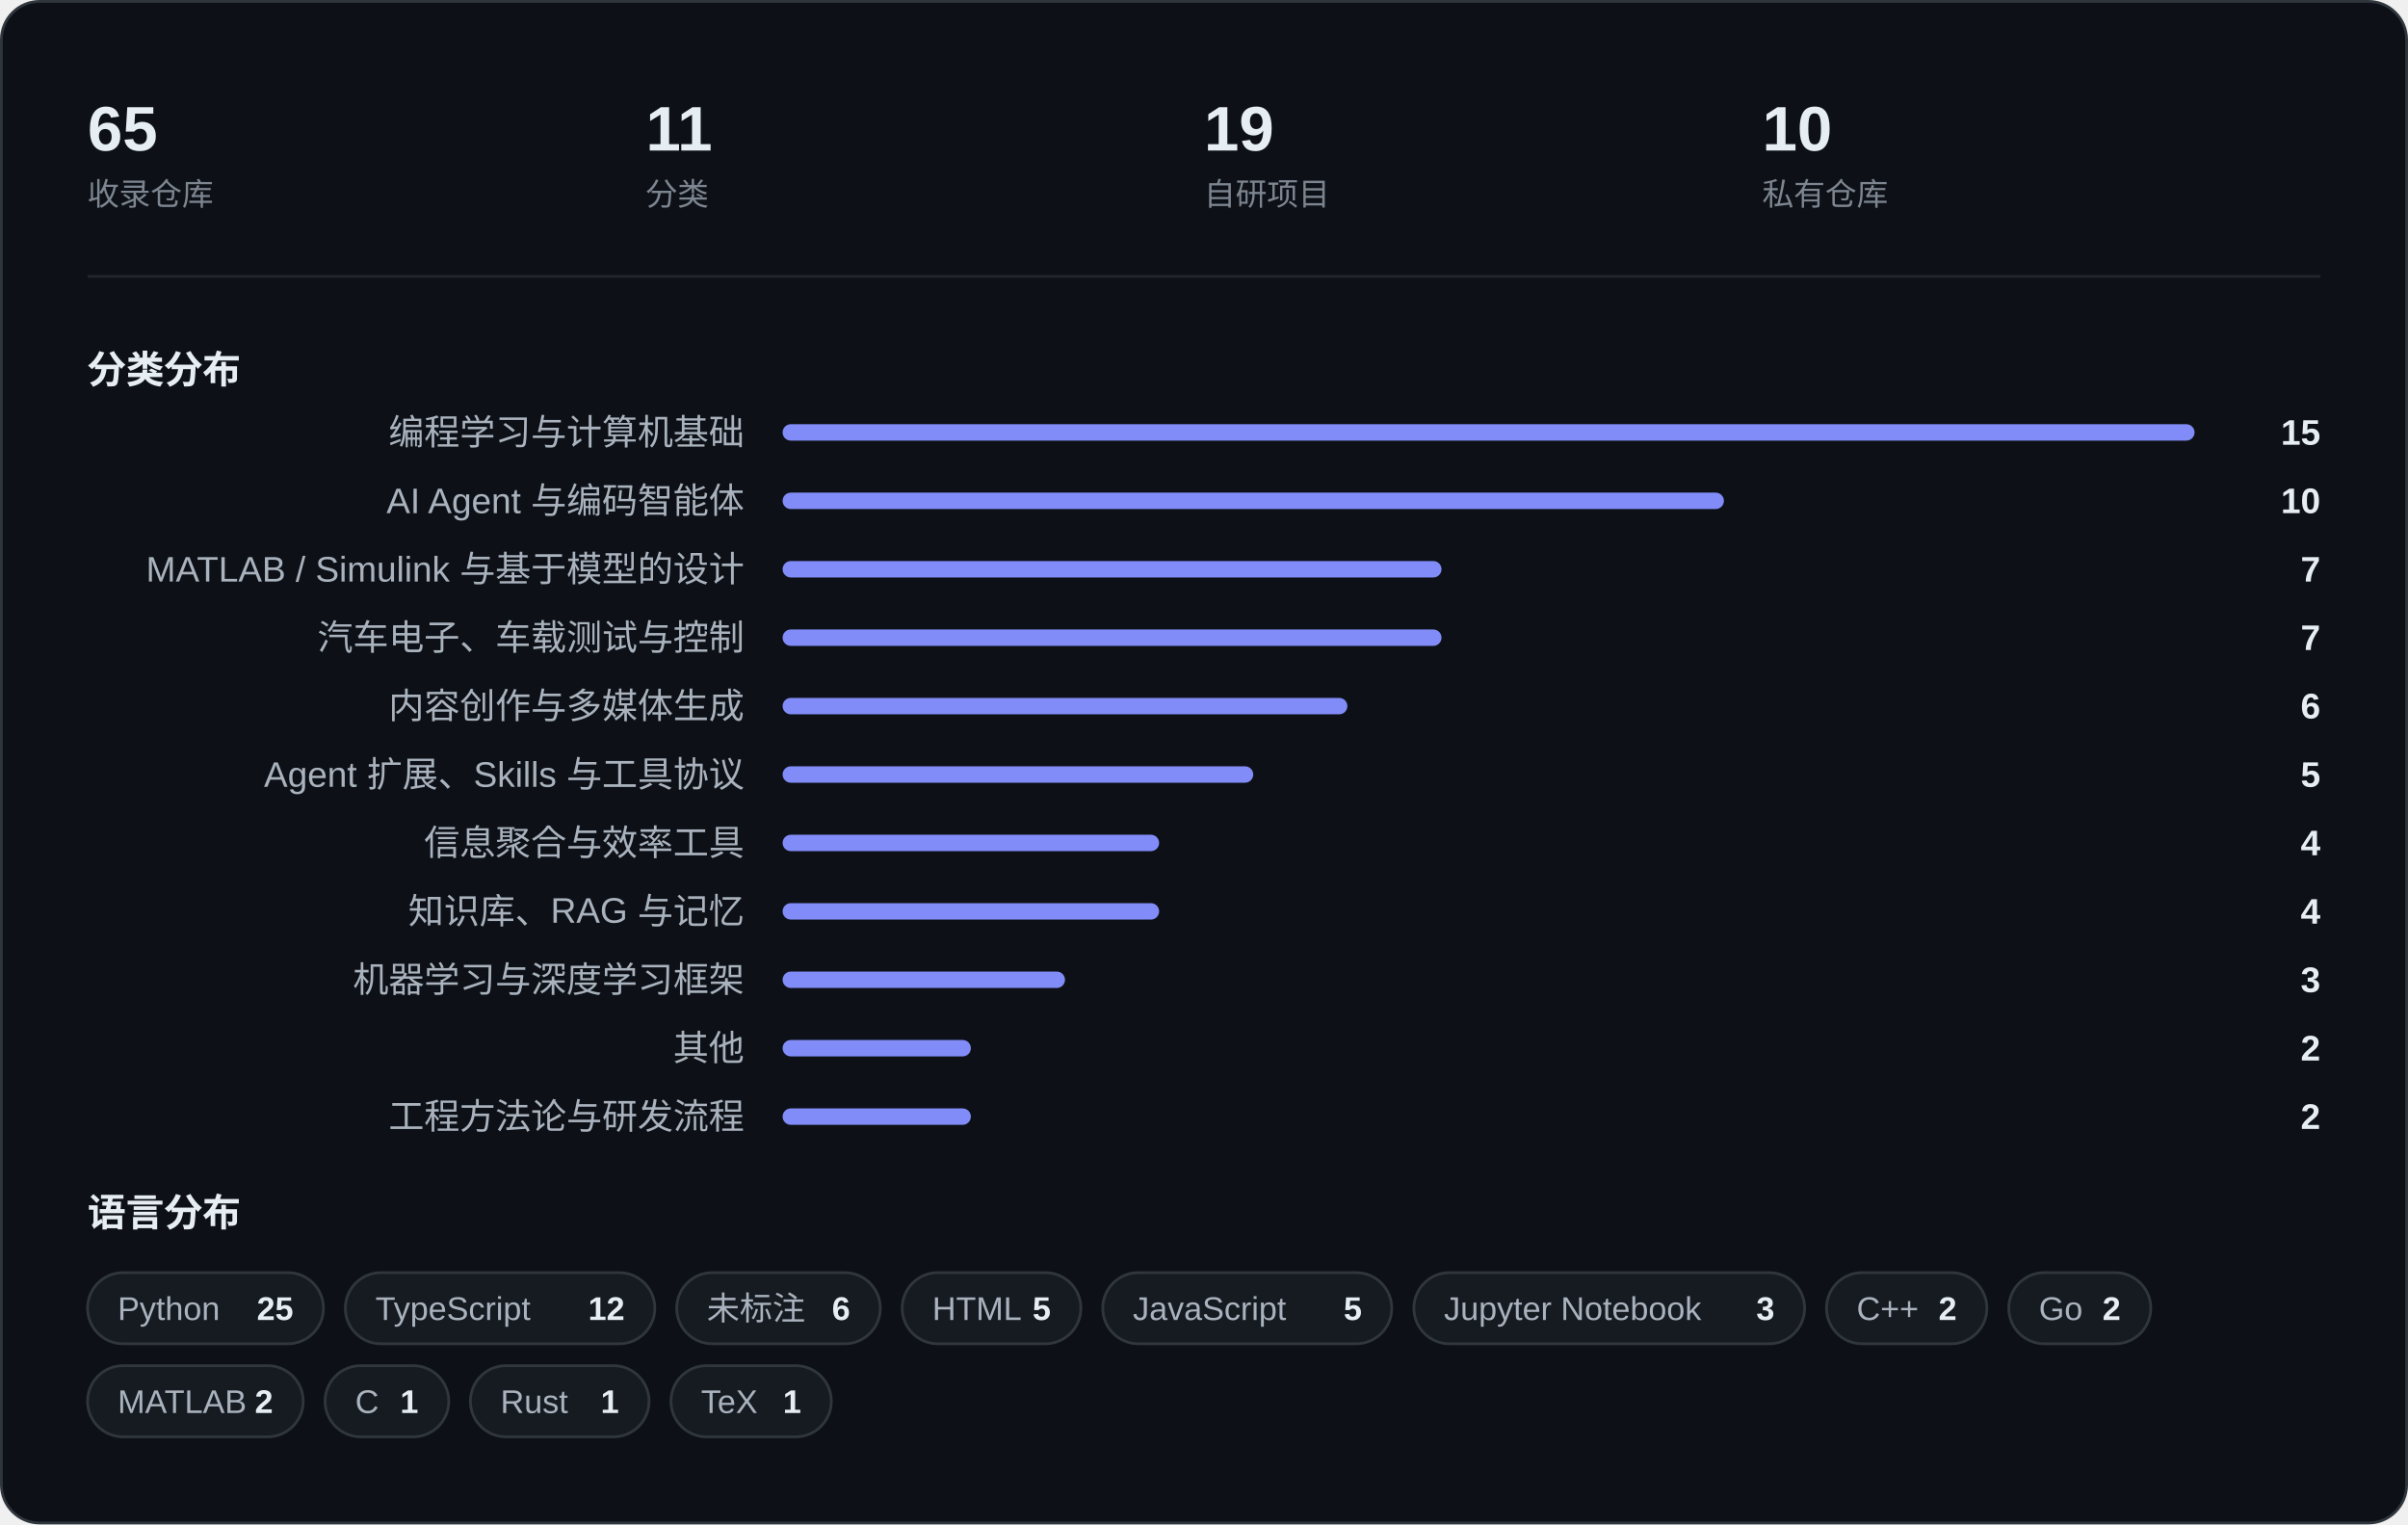
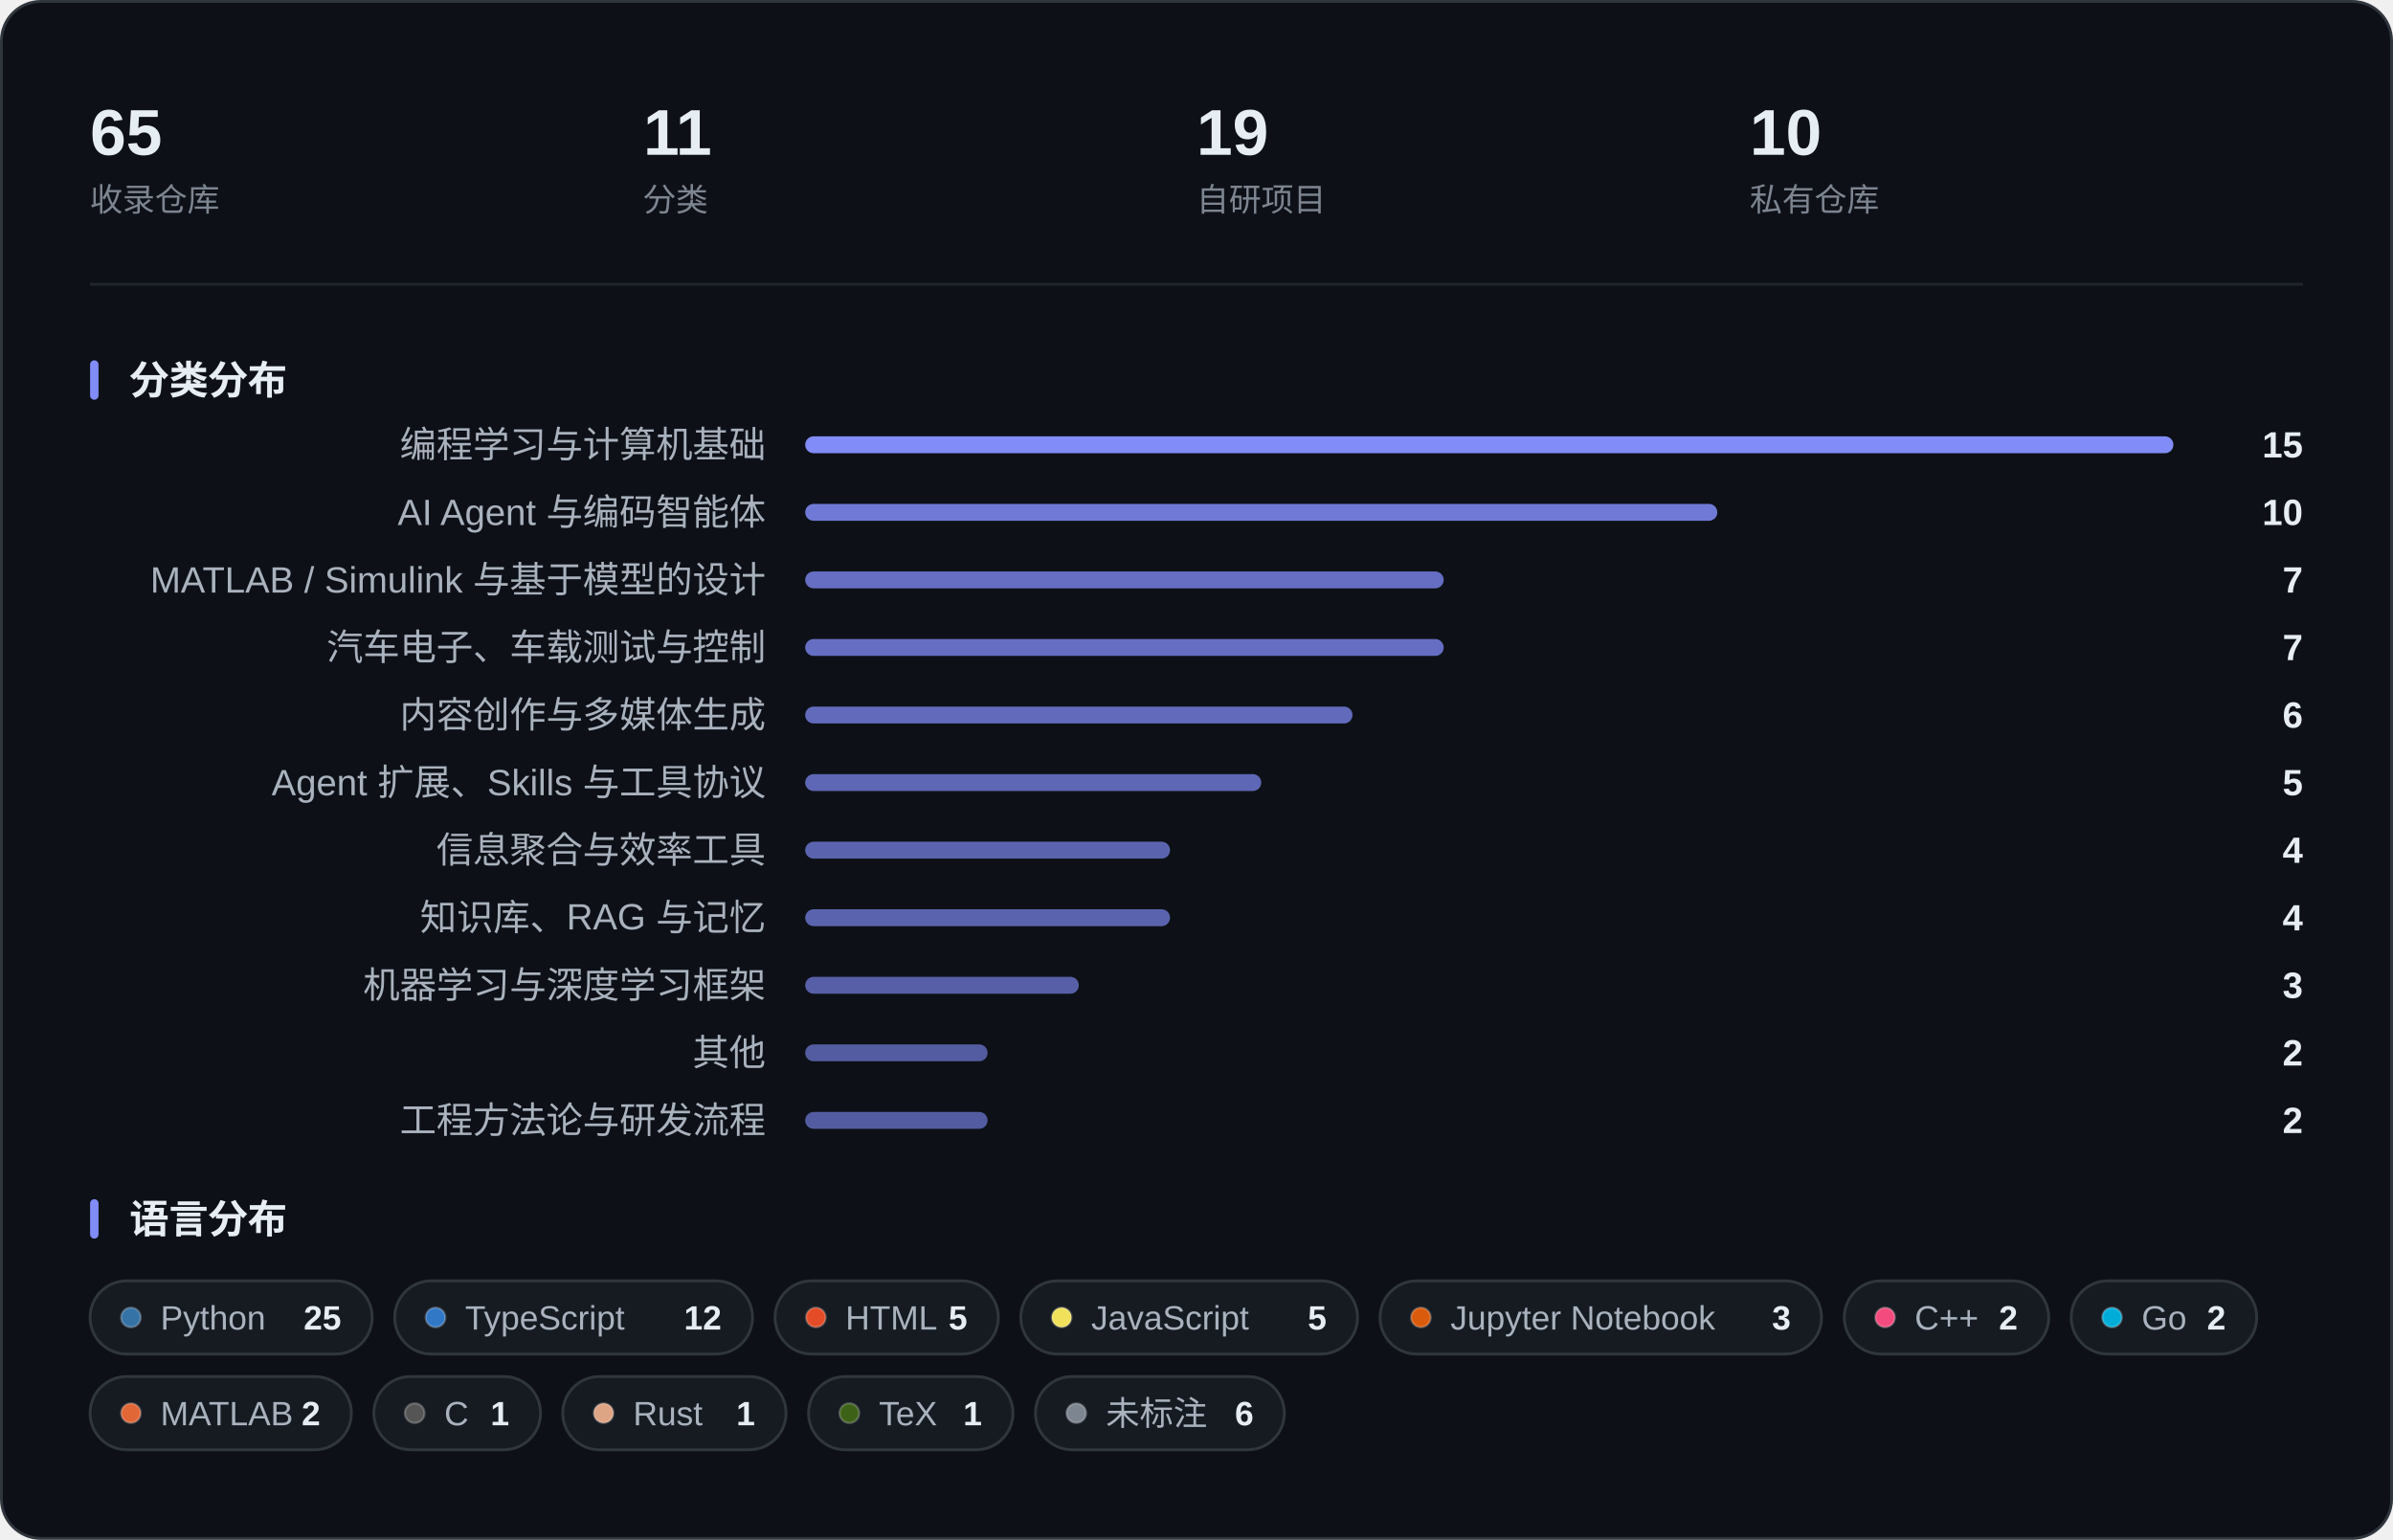
- <svg xmlns="http://www.w3.org/2000/svg" width="880" height="557" viewBox="0 0 880 557" role="img" aria-label="收藏概览：指标、分类分布与语言分布">
-   <rect x="0.5" y="0.5" width="879" height="556" rx="14" fill="#0D1117" stroke="#30363D" />
+ <svg xmlns="http://www.w3.org/2000/svg" width="850" height="547" viewBox="0 0 850 547" role="img" aria-label="收藏概览：指标、分类分布与语言分布">
+   <rect x="0.5" y="0.5" width="849" height="546" rx="14" fill="#0D1117" stroke="#30363D" />
  <text x="32.0" y="55.0" font-family="-apple-system, BlinkMacSystemFont, 'Segoe UI', 'PingFang SC', 'Hiragino Sans GB', 'Microsoft YaHei', 'Helvetica Neue', Arial, sans-serif" font-size="23" fill="#E6EDF3" font-weight="600">65</text>
  <text x="32.0" y="75.0" font-family="-apple-system, BlinkMacSystemFont, 'Segoe UI', 'PingFang SC', 'Hiragino Sans GB', 'Microsoft YaHei', 'Helvetica Neue', Arial, sans-serif" font-size="11.5" fill="#7D8590">收录仓库</text>
-   <text x="236.0" y="55.0" font-family="-apple-system, BlinkMacSystemFont, 'Segoe UI', 'PingFang SC', 'Hiragino Sans GB', 'Microsoft YaHei', 'Helvetica Neue', Arial, sans-serif" font-size="23" fill="#E6EDF3" font-weight="600">11</text>
-   <text x="236.0" y="75.0" font-family="-apple-system, BlinkMacSystemFont, 'Segoe UI', 'PingFang SC', 'Hiragino Sans GB', 'Microsoft YaHei', 'Helvetica Neue', Arial, sans-serif" font-size="11.5" fill="#7D8590">分类</text>
-   <text x="440.0" y="55.0" font-family="-apple-system, BlinkMacSystemFont, 'Segoe UI', 'PingFang SC', 'Hiragino Sans GB', 'Microsoft YaHei', 'Helvetica Neue', Arial, sans-serif" font-size="23" fill="#E6EDF3" font-weight="600">19</text>
-   <text x="440.0" y="75.0" font-family="-apple-system, BlinkMacSystemFont, 'Segoe UI', 'PingFang SC', 'Hiragino Sans GB', 'Microsoft YaHei', 'Helvetica Neue', Arial, sans-serif" font-size="11.5" fill="#7D8590">自研项目</text>
-   <text x="644.0" y="55.0" font-family="-apple-system, BlinkMacSystemFont, 'Segoe UI', 'PingFang SC', 'Hiragino Sans GB', 'Microsoft YaHei', 'Helvetica Neue', Arial, sans-serif" font-size="23" fill="#E6EDF3" font-weight="600">10</text>
-   <text x="644.0" y="75.0" font-family="-apple-system, BlinkMacSystemFont, 'Segoe UI', 'PingFang SC', 'Hiragino Sans GB', 'Microsoft YaHei', 'Helvetica Neue', Arial, sans-serif" font-size="11.5" fill="#7D8590">私有仓库</text>
-   <line x1="32" y1="101.0" x2="848" y2="101.0" stroke="#21262D" />
-   <text x="32.0" y="140.0" font-family="-apple-system, BlinkMacSystemFont, 'Segoe UI', 'PingFang SC', 'Hiragino Sans GB', 'Microsoft YaHei', 'Helvetica Neue', Arial, sans-serif" font-size="14" fill="#E6EDF3" font-weight="600">分类分布</text>
+   <text x="228.5" y="55.0" font-family="-apple-system, BlinkMacSystemFont, 'Segoe UI', 'PingFang SC', 'Hiragino Sans GB', 'Microsoft YaHei', 'Helvetica Neue', Arial, sans-serif" font-size="23" fill="#E6EDF3" font-weight="600">11</text>
+   <text x="228.5" y="75.0" font-family="-apple-system, BlinkMacSystemFont, 'Segoe UI', 'PingFang SC', 'Hiragino Sans GB', 'Microsoft YaHei', 'Helvetica Neue', Arial, sans-serif" font-size="11.5" fill="#7D8590">分类</text>
+   <text x="425.0" y="55.0" font-family="-apple-system, BlinkMacSystemFont, 'Segoe UI', 'PingFang SC', 'Hiragino Sans GB', 'Microsoft YaHei', 'Helvetica Neue', Arial, sans-serif" font-size="23" fill="#E6EDF3" font-weight="600">19</text>
+   <text x="425.0" y="75.0" font-family="-apple-system, BlinkMacSystemFont, 'Segoe UI', 'PingFang SC', 'Hiragino Sans GB', 'Microsoft YaHei', 'Helvetica Neue', Arial, sans-serif" font-size="11.5" fill="#7D8590">自研项目</text>
+   <text x="621.5" y="55.0" font-family="-apple-system, BlinkMacSystemFont, 'Segoe UI', 'PingFang SC', 'Hiragino Sans GB', 'Microsoft YaHei', 'Helvetica Neue', Arial, sans-serif" font-size="23" fill="#E6EDF3" font-weight="600">10</text>
+   <text x="621.5" y="75.0" font-family="-apple-system, BlinkMacSystemFont, 'Segoe UI', 'PingFang SC', 'Hiragino Sans GB', 'Microsoft YaHei', 'Helvetica Neue', Arial, sans-serif" font-size="11.5" fill="#7D8590">私有仓库</text>
+   <line x1="32" y1="101.0" x2="818" y2="101.0" stroke="#21262D" />
+   <rect x="32" y="128.0" width="3" height="14" rx="1.5" fill="#818CF8" />
+   <text x="46.0" y="140.0" font-family="-apple-system, BlinkMacSystemFont, 'Segoe UI', 'PingFang SC', 'Hiragino Sans GB', 'Microsoft YaHei', 'Helvetica Neue', Arial, sans-serif" font-size="14" fill="#E6EDF3" font-weight="600">分类分布</text>
  <text x="272.0" y="162.5" font-family="-apple-system, BlinkMacSystemFont, 'Segoe UI', 'PingFang SC', 'Hiragino Sans GB', 'Microsoft YaHei', 'Helvetica Neue', Arial, sans-serif" font-size="13" fill="#A9B2BD" text-anchor="end">编程学习与计算机基础</text>
-   <rect x="286.0" y="155.0" width="516.0" height="6" rx="3.0" fill="#818CF8" />
-   <text x="848.0" y="162.5" font-family="-apple-system, BlinkMacSystemFont, 'Segoe UI', 'PingFang SC', 'Hiragino Sans GB', 'Microsoft YaHei', 'Helvetica Neue', Arial, sans-serif" font-size="13" fill="#E6EDF3" font-weight="600" text-anchor="end">15</text>
-   <text x="272.0" y="187.5" font-family="-apple-system, BlinkMacSystemFont, 'Segoe UI', 'PingFang SC', 'Hiragino Sans GB', 'Microsoft YaHei', 'Helvetica Neue', Arial, sans-serif" font-size="13" fill="#A9B2BD" text-anchor="end">AI Agent 与编码智能体</text>
-   <rect x="286.0" y="180.0" width="344.0" height="6" rx="3.0" fill="#818CF8" />
-   <text x="848.0" y="187.5" font-family="-apple-system, BlinkMacSystemFont, 'Segoe UI', 'PingFang SC', 'Hiragino Sans GB', 'Microsoft YaHei', 'Helvetica Neue', Arial, sans-serif" font-size="13" fill="#E6EDF3" font-weight="600" text-anchor="end">10</text>
-   <text x="272.0" y="212.5" font-family="-apple-system, BlinkMacSystemFont, 'Segoe UI', 'PingFang SC', 'Hiragino Sans GB', 'Microsoft YaHei', 'Helvetica Neue', Arial, sans-serif" font-size="13" fill="#A9B2BD" text-anchor="end">MATLAB / Simulink 与基于模型的设计</text>
-   <rect x="286.0" y="205.0" width="240.8" height="6" rx="3.0" fill="#818CF8" />
-   <text x="848.0" y="212.5" font-family="-apple-system, BlinkMacSystemFont, 'Segoe UI', 'PingFang SC', 'Hiragino Sans GB', 'Microsoft YaHei', 'Helvetica Neue', Arial, sans-serif" font-size="13" fill="#E6EDF3" font-weight="600" text-anchor="end">7</text>
-   <text x="272.0" y="237.5" font-family="-apple-system, BlinkMacSystemFont, 'Segoe UI', 'PingFang SC', 'Hiragino Sans GB', 'Microsoft YaHei', 'Helvetica Neue', Arial, sans-serif" font-size="13" fill="#A9B2BD" text-anchor="end">汽车电子、车载测试与控制</text>
-   <rect x="286.0" y="230.0" width="240.8" height="6" rx="3.0" fill="#818CF8" />
-   <text x="848.0" y="237.5" font-family="-apple-system, BlinkMacSystemFont, 'Segoe UI', 'PingFang SC', 'Hiragino Sans GB', 'Microsoft YaHei', 'Helvetica Neue', Arial, sans-serif" font-size="13" fill="#E6EDF3" font-weight="600" text-anchor="end">7</text>
-   <text x="272.0" y="262.5" font-family="-apple-system, BlinkMacSystemFont, 'Segoe UI', 'PingFang SC', 'Hiragino Sans GB', 'Microsoft YaHei', 'Helvetica Neue', Arial, sans-serif" font-size="13" fill="#A9B2BD" text-anchor="end">内容创作与多媒体生成</text>
-   <rect x="286.0" y="255.0" width="206.4" height="6" rx="3.0" fill="#818CF8" />
-   <text x="848.0" y="262.5" font-family="-apple-system, BlinkMacSystemFont, 'Segoe UI', 'PingFang SC', 'Hiragino Sans GB', 'Microsoft YaHei', 'Helvetica Neue', Arial, sans-serif" font-size="13" fill="#E6EDF3" font-weight="600" text-anchor="end">6</text>
-   <text x="272.0" y="287.5" font-family="-apple-system, BlinkMacSystemFont, 'Segoe UI', 'PingFang SC', 'Hiragino Sans GB', 'Microsoft YaHei', 'Helvetica Neue', Arial, sans-serif" font-size="13" fill="#A9B2BD" text-anchor="end">Agent 扩展、Skills 与工具协议</text>
-   <rect x="286.0" y="280.0" width="172.0" height="6" rx="3.0" fill="#818CF8" />
-   <text x="848.0" y="287.5" font-family="-apple-system, BlinkMacSystemFont, 'Segoe UI', 'PingFang SC', 'Hiragino Sans GB', 'Microsoft YaHei', 'Helvetica Neue', Arial, sans-serif" font-size="13" fill="#E6EDF3" font-weight="600" text-anchor="end">5</text>
-   <text x="272.0" y="312.5" font-family="-apple-system, BlinkMacSystemFont, 'Segoe UI', 'PingFang SC', 'Hiragino Sans GB', 'Microsoft YaHei', 'Helvetica Neue', Arial, sans-serif" font-size="13" fill="#A9B2BD" text-anchor="end">信息聚合与效率工具</text>
-   <rect x="286.0" y="305.0" width="137.6" height="6" rx="3.0" fill="#818CF8" />
-   <text x="848.0" y="312.5" font-family="-apple-system, BlinkMacSystemFont, 'Segoe UI', 'PingFang SC', 'Hiragino Sans GB', 'Microsoft YaHei', 'Helvetica Neue', Arial, sans-serif" font-size="13" fill="#E6EDF3" font-weight="600" text-anchor="end">4</text>
-   <text x="272.0" y="337.5" font-family="-apple-system, BlinkMacSystemFont, 'Segoe UI', 'PingFang SC', 'Hiragino Sans GB', 'Microsoft YaHei', 'Helvetica Neue', Arial, sans-serif" font-size="13" fill="#A9B2BD" text-anchor="end">知识库、RAG 与记忆</text>
-   <rect x="286.0" y="330.0" width="137.6" height="6" rx="3.0" fill="#818CF8" />
-   <text x="848.0" y="337.5" font-family="-apple-system, BlinkMacSystemFont, 'Segoe UI', 'PingFang SC', 'Hiragino Sans GB', 'Microsoft YaHei', 'Helvetica Neue', Arial, sans-serif" font-size="13" fill="#E6EDF3" font-weight="600" text-anchor="end">4</text>
-   <text x="272.0" y="362.5" font-family="-apple-system, BlinkMacSystemFont, 'Segoe UI', 'PingFang SC', 'Hiragino Sans GB', 'Microsoft YaHei', 'Helvetica Neue', Arial, sans-serif" font-size="13" fill="#A9B2BD" text-anchor="end">机器学习与深度学习框架</text>
-   <rect x="286.0" y="355.0" width="103.2" height="6" rx="3.0" fill="#818CF8" />
-   <text x="848.0" y="362.5" font-family="-apple-system, BlinkMacSystemFont, 'Segoe UI', 'PingFang SC', 'Hiragino Sans GB', 'Microsoft YaHei', 'Helvetica Neue', Arial, sans-serif" font-size="13" fill="#E6EDF3" font-weight="600" text-anchor="end">3</text>
-   <text x="272.0" y="387.5" font-family="-apple-system, BlinkMacSystemFont, 'Segoe UI', 'PingFang SC', 'Hiragino Sans GB', 'Microsoft YaHei', 'Helvetica Neue', Arial, sans-serif" font-size="13" fill="#A9B2BD" text-anchor="end">其他</text>
-   <rect x="286.0" y="380.0" width="68.8" height="6" rx="3.0" fill="#818CF8" />
-   <text x="848.0" y="387.5" font-family="-apple-system, BlinkMacSystemFont, 'Segoe UI', 'PingFang SC', 'Hiragino Sans GB', 'Microsoft YaHei', 'Helvetica Neue', Arial, sans-serif" font-size="13" fill="#E6EDF3" font-weight="600" text-anchor="end">2</text>
-   <text x="272.0" y="412.5" font-family="-apple-system, BlinkMacSystemFont, 'Segoe UI', 'PingFang SC', 'Hiragino Sans GB', 'Microsoft YaHei', 'Helvetica Neue', Arial, sans-serif" font-size="13" fill="#A9B2BD" text-anchor="end">工程方法论与研发流程</text>
-   <rect x="286.0" y="405.0" width="68.8" height="6" rx="3.0" fill="#818CF8" />
-   <text x="848.0" y="412.5" font-family="-apple-system, BlinkMacSystemFont, 'Segoe UI', 'PingFang SC', 'Hiragino Sans GB', 'Microsoft YaHei', 'Helvetica Neue', Arial, sans-serif" font-size="13" fill="#E6EDF3" font-weight="600" text-anchor="end">2</text>
-   <text x="32.0" y="448.0" font-family="-apple-system, BlinkMacSystemFont, 'Segoe UI', 'PingFang SC', 'Hiragino Sans GB', 'Microsoft YaHei', 'Helvetica Neue', Arial, sans-serif" font-size="14" fill="#E6EDF3" font-weight="600">语言分布</text>
-   <rect x="32.0" y="465.0" width="86.2" height="26" rx="13.0" fill="#161B22" stroke="#30363D" />
-   <text x="43.0" y="482.3" font-family="-apple-system, BlinkMacSystemFont, 'Segoe UI', 'PingFang SC', 'Hiragino Sans GB', 'Microsoft YaHei', 'Helvetica Neue', Arial, sans-serif" font-size="12" fill="#A9B2BD">Python</text>
-   <text x="107.2" y="482.3" font-family="-apple-system, BlinkMacSystemFont, 'Segoe UI', 'PingFang SC', 'Hiragino Sans GB', 'Microsoft YaHei', 'Helvetica Neue', Arial, sans-serif" font-size="12" fill="#E6EDF3" font-weight="600" text-anchor="end">25</text>
-   <rect x="126.2" y="465.0" width="113.1" height="26" rx="13.0" fill="#161B22" stroke="#30363D" />
-   <text x="137.2" y="482.3" font-family="-apple-system, BlinkMacSystemFont, 'Segoe UI', 'PingFang SC', 'Hiragino Sans GB', 'Microsoft YaHei', 'Helvetica Neue', Arial, sans-serif" font-size="12" fill="#A9B2BD">TypeScript</text>
-   <text x="228.3" y="482.3" font-family="-apple-system, BlinkMacSystemFont, 'Segoe UI', 'PingFang SC', 'Hiragino Sans GB', 'Microsoft YaHei', 'Helvetica Neue', Arial, sans-serif" font-size="12" fill="#E6EDF3" font-weight="600" text-anchor="end">12</text>
-   <rect x="247.3" y="465.0" width="74.4" height="26" rx="13.0" fill="#161B22" stroke="#30363D" />
-   <text x="258.3" y="482.3" font-family="-apple-system, BlinkMacSystemFont, 'Segoe UI', 'PingFang SC', 'Hiragino Sans GB', 'Microsoft YaHei', 'Helvetica Neue', Arial, sans-serif" font-size="12" fill="#A9B2BD">未标注</text>
-   <text x="310.7" y="482.3" font-family="-apple-system, BlinkMacSystemFont, 'Segoe UI', 'PingFang SC', 'Hiragino Sans GB', 'Microsoft YaHei', 'Helvetica Neue', Arial, sans-serif" font-size="12" fill="#E6EDF3" font-weight="600" text-anchor="end">6</text>
-   <rect x="329.7" y="465.0" width="65.3" height="26" rx="13.0" fill="#161B22" stroke="#30363D" />
-   <text x="340.7" y="482.3" font-family="-apple-system, BlinkMacSystemFont, 'Segoe UI', 'PingFang SC', 'Hiragino Sans GB', 'Microsoft YaHei', 'Helvetica Neue', Arial, sans-serif" font-size="12" fill="#A9B2BD">HTML</text>
-   <text x="384.0" y="482.3" font-family="-apple-system, BlinkMacSystemFont, 'Segoe UI', 'PingFang SC', 'Hiragino Sans GB', 'Microsoft YaHei', 'Helvetica Neue', Arial, sans-serif" font-size="12" fill="#E6EDF3" font-weight="600" text-anchor="end">5</text>
-   <rect x="403.0" y="465.0" width="105.6" height="26" rx="13.0" fill="#161B22" stroke="#30363D" />
-   <text x="414.0" y="482.3" font-family="-apple-system, BlinkMacSystemFont, 'Segoe UI', 'PingFang SC', 'Hiragino Sans GB', 'Microsoft YaHei', 'Helvetica Neue', Arial, sans-serif" font-size="12" fill="#A9B2BD">JavaScript</text>
-   <text x="497.7" y="482.3" font-family="-apple-system, BlinkMacSystemFont, 'Segoe UI', 'PingFang SC', 'Hiragino Sans GB', 'Microsoft YaHei', 'Helvetica Neue', Arial, sans-serif" font-size="12" fill="#E6EDF3" font-weight="600" text-anchor="end">5</text>
-   <rect x="516.7" y="465.0" width="142.8" height="26" rx="13.0" fill="#161B22" stroke="#30363D" />
-   <text x="527.7" y="482.3" font-family="-apple-system, BlinkMacSystemFont, 'Segoe UI', 'PingFang SC', 'Hiragino Sans GB', 'Microsoft YaHei', 'Helvetica Neue', Arial, sans-serif" font-size="12" fill="#A9B2BD">Jupyter Notebook</text>
-   <text x="648.5" y="482.3" font-family="-apple-system, BlinkMacSystemFont, 'Segoe UI', 'PingFang SC', 'Hiragino Sans GB', 'Microsoft YaHei', 'Helvetica Neue', Arial, sans-serif" font-size="12" fill="#E6EDF3" font-weight="600" text-anchor="end">3</text>
-   <rect x="667.5" y="465.0" width="58.6" height="26" rx="13.0" fill="#161B22" stroke="#30363D" />
-   <text x="678.5" y="482.3" font-family="-apple-system, BlinkMacSystemFont, 'Segoe UI', 'PingFang SC', 'Hiragino Sans GB', 'Microsoft YaHei', 'Helvetica Neue', Arial, sans-serif" font-size="12" fill="#A9B2BD">C++</text>
-   <text x="715.1" y="482.3" font-family="-apple-system, BlinkMacSystemFont, 'Segoe UI', 'PingFang SC', 'Hiragino Sans GB', 'Microsoft YaHei', 'Helvetica Neue', Arial, sans-serif" font-size="12" fill="#E6EDF3" font-weight="600" text-anchor="end">2</text>
-   <rect x="734.1" y="465.0" width="51.9" height="26" rx="13.0" fill="#161B22" stroke="#30363D" />
-   <text x="745.1" y="482.3" font-family="-apple-system, BlinkMacSystemFont, 'Segoe UI', 'PingFang SC', 'Hiragino Sans GB', 'Microsoft YaHei', 'Helvetica Neue', Arial, sans-serif" font-size="12" fill="#A9B2BD">Go</text>
-   <text x="775.0" y="482.3" font-family="-apple-system, BlinkMacSystemFont, 'Segoe UI', 'PingFang SC', 'Hiragino Sans GB', 'Microsoft YaHei', 'Helvetica Neue', Arial, sans-serif" font-size="12" fill="#E6EDF3" font-weight="600" text-anchor="end">2</text>
-   <rect x="32.0" y="499.0" width="78.8" height="26" rx="13.0" fill="#161B22" stroke="#30363D" />
-   <text x="43.0" y="516.3" font-family="-apple-system, BlinkMacSystemFont, 'Segoe UI', 'PingFang SC', 'Hiragino Sans GB', 'Microsoft YaHei', 'Helvetica Neue', Arial, sans-serif" font-size="12" fill="#A9B2BD">MATLAB</text>
-   <text x="99.8" y="516.3" font-family="-apple-system, BlinkMacSystemFont, 'Segoe UI', 'PingFang SC', 'Hiragino Sans GB', 'Microsoft YaHei', 'Helvetica Neue', Arial, sans-serif" font-size="12" fill="#E6EDF3" font-weight="600" text-anchor="end">2</text>
-   <rect x="118.8" y="499.0" width="45.2" height="26" rx="13.0" fill="#161B22" stroke="#30363D" />
-   <text x="129.8" y="516.3" font-family="-apple-system, BlinkMacSystemFont, 'Segoe UI', 'PingFang SC', 'Hiragino Sans GB', 'Microsoft YaHei', 'Helvetica Neue', Arial, sans-serif" font-size="12" fill="#A9B2BD">C</text>
-   <text x="152.9" y="516.3" font-family="-apple-system, BlinkMacSystemFont, 'Segoe UI', 'PingFang SC', 'Hiragino Sans GB', 'Microsoft YaHei', 'Helvetica Neue', Arial, sans-serif" font-size="12" fill="#E6EDF3" font-weight="600" text-anchor="end">1</text>
-   <rect x="171.9" y="499.0" width="65.3" height="26" rx="13.0" fill="#161B22" stroke="#30363D" />
-   <text x="182.9" y="516.3" font-family="-apple-system, BlinkMacSystemFont, 'Segoe UI', 'PingFang SC', 'Hiragino Sans GB', 'Microsoft YaHei', 'Helvetica Neue', Arial, sans-serif" font-size="12" fill="#A9B2BD">Rust</text>
-   <text x="226.2" y="516.3" font-family="-apple-system, BlinkMacSystemFont, 'Segoe UI', 'PingFang SC', 'Hiragino Sans GB', 'Microsoft YaHei', 'Helvetica Neue', Arial, sans-serif" font-size="12" fill="#E6EDF3" font-weight="600" text-anchor="end">1</text>
-   <rect x="245.2" y="499.0" width="58.6" height="26" rx="13.0" fill="#161B22" stroke="#30363D" />
-   <text x="256.2" y="516.3" font-family="-apple-system, BlinkMacSystemFont, 'Segoe UI', 'PingFang SC', 'Hiragino Sans GB', 'Microsoft YaHei', 'Helvetica Neue', Arial, sans-serif" font-size="12" fill="#A9B2BD">TeX</text>
-   <text x="292.8" y="516.3" font-family="-apple-system, BlinkMacSystemFont, 'Segoe UI', 'PingFang SC', 'Hiragino Sans GB', 'Microsoft YaHei', 'Helvetica Neue', Arial, sans-serif" font-size="12" fill="#E6EDF3" font-weight="600" text-anchor="end">1</text>
+   <rect x="286.0" y="155.0" width="486.0" height="6" rx="3.0" fill="#818CF8" fill-opacity="1.000" />
+   <text x="818.0" y="162.5" font-family="-apple-system, BlinkMacSystemFont, 'Segoe UI', 'PingFang SC', 'Hiragino Sans GB', 'Microsoft YaHei', 'Helvetica Neue', Arial, sans-serif" font-size="13" fill="#E6EDF3" font-weight="600" text-anchor="end">15</text>
+   <text x="272.0" y="186.5" font-family="-apple-system, BlinkMacSystemFont, 'Segoe UI', 'PingFang SC', 'Hiragino Sans GB', 'Microsoft YaHei', 'Helvetica Neue', Arial, sans-serif" font-size="13" fill="#A9B2BD" text-anchor="end">AI Agent 与编码智能体</text>
+   <rect x="286.0" y="179.0" width="324.0" height="6" rx="3.0" fill="#818CF8" fill-opacity="0.850" />
+   <text x="818.0" y="186.5" font-family="-apple-system, BlinkMacSystemFont, 'Segoe UI', 'PingFang SC', 'Hiragino Sans GB', 'Microsoft YaHei', 'Helvetica Neue', Arial, sans-serif" font-size="13" fill="#E6EDF3" font-weight="600" text-anchor="end">10</text>
+   <text x="272.0" y="210.5" font-family="-apple-system, BlinkMacSystemFont, 'Segoe UI', 'PingFang SC', 'Hiragino Sans GB', 'Microsoft YaHei', 'Helvetica Neue', Arial, sans-serif" font-size="13" fill="#A9B2BD" text-anchor="end">MATLAB / Simulink 与基于模型的设计</text>
+   <rect x="286.0" y="203.0" width="226.8" height="6" rx="3.0" fill="#818CF8" fill-opacity="0.760" />
+   <text x="818.0" y="210.5" font-family="-apple-system, BlinkMacSystemFont, 'Segoe UI', 'PingFang SC', 'Hiragino Sans GB', 'Microsoft YaHei', 'Helvetica Neue', Arial, sans-serif" font-size="13" fill="#E6EDF3" font-weight="600" text-anchor="end">7</text>
+   <text x="272.0" y="234.5" font-family="-apple-system, BlinkMacSystemFont, 'Segoe UI', 'PingFang SC', 'Hiragino Sans GB', 'Microsoft YaHei', 'Helvetica Neue', Arial, sans-serif" font-size="13" fill="#A9B2BD" text-anchor="end">汽车电子、车载测试与控制</text>
+   <rect x="286.0" y="227.0" width="226.8" height="6" rx="3.0" fill="#818CF8" fill-opacity="0.760" />
+   <text x="818.0" y="234.5" font-family="-apple-system, BlinkMacSystemFont, 'Segoe UI', 'PingFang SC', 'Hiragino Sans GB', 'Microsoft YaHei', 'Helvetica Neue', Arial, sans-serif" font-size="13" fill="#E6EDF3" font-weight="600" text-anchor="end">7</text>
+   <text x="272.0" y="258.5" font-family="-apple-system, BlinkMacSystemFont, 'Segoe UI', 'PingFang SC', 'Hiragino Sans GB', 'Microsoft YaHei', 'Helvetica Neue', Arial, sans-serif" font-size="13" fill="#A9B2BD" text-anchor="end">内容创作与多媒体生成</text>
+   <rect x="286.0" y="251.0" width="194.4" height="6" rx="3.0" fill="#818CF8" fill-opacity="0.730" />
+   <text x="818.0" y="258.5" font-family="-apple-system, BlinkMacSystemFont, 'Segoe UI', 'PingFang SC', 'Hiragino Sans GB', 'Microsoft YaHei', 'Helvetica Neue', Arial, sans-serif" font-size="13" fill="#E6EDF3" font-weight="600" text-anchor="end">6</text>
+   <text x="272.0" y="282.5" font-family="-apple-system, BlinkMacSystemFont, 'Segoe UI', 'PingFang SC', 'Hiragino Sans GB', 'Microsoft YaHei', 'Helvetica Neue', Arial, sans-serif" font-size="13" fill="#A9B2BD" text-anchor="end">Agent 扩展、Skills 与工具协议</text>
+   <rect x="286.0" y="275.0" width="162.0" height="6" rx="3.0" fill="#818CF8" fill-opacity="0.700" />
+   <text x="818.0" y="282.5" font-family="-apple-system, BlinkMacSystemFont, 'Segoe UI', 'PingFang SC', 'Hiragino Sans GB', 'Microsoft YaHei', 'Helvetica Neue', Arial, sans-serif" font-size="13" fill="#E6EDF3" font-weight="600" text-anchor="end">5</text>
+   <text x="272.0" y="306.5" font-family="-apple-system, BlinkMacSystemFont, 'Segoe UI', 'PingFang SC', 'Hiragino Sans GB', 'Microsoft YaHei', 'Helvetica Neue', Arial, sans-serif" font-size="13" fill="#A9B2BD" text-anchor="end">信息聚合与效率工具</text>
+   <rect x="286.0" y="299.0" width="129.6" height="6" rx="3.0" fill="#818CF8" fill-opacity="0.670" />
+   <text x="818.0" y="306.5" font-family="-apple-system, BlinkMacSystemFont, 'Segoe UI', 'PingFang SC', 'Hiragino Sans GB', 'Microsoft YaHei', 'Helvetica Neue', Arial, sans-serif" font-size="13" fill="#E6EDF3" font-weight="600" text-anchor="end">4</text>
+   <text x="272.0" y="330.5" font-family="-apple-system, BlinkMacSystemFont, 'Segoe UI', 'PingFang SC', 'Hiragino Sans GB', 'Microsoft YaHei', 'Helvetica Neue', Arial, sans-serif" font-size="13" fill="#A9B2BD" text-anchor="end">知识库、RAG 与记忆</text>
+   <rect x="286.0" y="323.0" width="129.6" height="6" rx="3.0" fill="#818CF8" fill-opacity="0.670" />
+   <text x="818.0" y="330.5" font-family="-apple-system, BlinkMacSystemFont, 'Segoe UI', 'PingFang SC', 'Hiragino Sans GB', 'Microsoft YaHei', 'Helvetica Neue', Arial, sans-serif" font-size="13" fill="#E6EDF3" font-weight="600" text-anchor="end">4</text>
+   <text x="272.0" y="354.5" font-family="-apple-system, BlinkMacSystemFont, 'Segoe UI', 'PingFang SC', 'Hiragino Sans GB', 'Microsoft YaHei', 'Helvetica Neue', Arial, sans-serif" font-size="13" fill="#A9B2BD" text-anchor="end">机器学习与深度学习框架</text>
+   <rect x="286.0" y="347.0" width="97.2" height="6" rx="3.0" fill="#818CF8" fill-opacity="0.640" />
+   <text x="818.0" y="354.5" font-family="-apple-system, BlinkMacSystemFont, 'Segoe UI', 'PingFang SC', 'Hiragino Sans GB', 'Microsoft YaHei', 'Helvetica Neue', Arial, sans-serif" font-size="13" fill="#E6EDF3" font-weight="600" text-anchor="end">3</text>
+   <text x="272.0" y="378.5" font-family="-apple-system, BlinkMacSystemFont, 'Segoe UI', 'PingFang SC', 'Hiragino Sans GB', 'Microsoft YaHei', 'Helvetica Neue', Arial, sans-serif" font-size="13" fill="#A9B2BD" text-anchor="end">其他</text>
+   <rect x="286.0" y="371.0" width="64.8" height="6" rx="3.0" fill="#818CF8" fill-opacity="0.610" />
+   <text x="818.0" y="378.5" font-family="-apple-system, BlinkMacSystemFont, 'Segoe UI', 'PingFang SC', 'Hiragino Sans GB', 'Microsoft YaHei', 'Helvetica Neue', Arial, sans-serif" font-size="13" fill="#E6EDF3" font-weight="600" text-anchor="end">2</text>
+   <text x="272.0" y="402.5" font-family="-apple-system, BlinkMacSystemFont, 'Segoe UI', 'PingFang SC', 'Hiragino Sans GB', 'Microsoft YaHei', 'Helvetica Neue', Arial, sans-serif" font-size="13" fill="#A9B2BD" text-anchor="end">工程方法论与研发流程</text>
+   <rect x="286.0" y="395.0" width="64.8" height="6" rx="3.0" fill="#818CF8" fill-opacity="0.610" />
+   <text x="818.0" y="402.5" font-family="-apple-system, BlinkMacSystemFont, 'Segoe UI', 'PingFang SC', 'Hiragino Sans GB', 'Microsoft YaHei', 'Helvetica Neue', Arial, sans-serif" font-size="13" fill="#E6EDF3" font-weight="600" text-anchor="end">2</text>
+   <rect x="32" y="426.0" width="3" height="14" rx="1.5" fill="#818CF8" />
+   <text x="46.0" y="438.0" font-family="-apple-system, BlinkMacSystemFont, 'Segoe UI', 'PingFang SC', 'Hiragino Sans GB', 'Microsoft YaHei', 'Helvetica Neue', Arial, sans-serif" font-size="14" fill="#E6EDF3" font-weight="600">语言分布</text>
+   <rect x="32.0" y="455.0" width="100.2" height="26" rx="13.0" fill="#161B22" stroke="#30363D" />
+   <circle cx="46.5" cy="468.0" r="3.5" fill="#3572A5" stroke="#FFFFFF" stroke-opacity="0.22" stroke-width="0.8" />
+   <text x="57.0" y="472.3" font-family="-apple-system, BlinkMacSystemFont, 'Segoe UI', 'PingFang SC', 'Hiragino Sans GB', 'Microsoft YaHei', 'Helvetica Neue', Arial, sans-serif" font-size="12" fill="#A9B2BD">Python</text>
+   <text x="121.2" y="472.3" font-family="-apple-system, BlinkMacSystemFont, 'Segoe UI', 'PingFang SC', 'Hiragino Sans GB', 'Microsoft YaHei', 'Helvetica Neue', Arial, sans-serif" font-size="12" fill="#E6EDF3" font-weight="600" text-anchor="end">25</text>
+   <rect x="140.2" y="455.0" width="127.1" height="26" rx="13.0" fill="#161B22" stroke="#30363D" />
+   <circle cx="154.7" cy="468.0" r="3.5" fill="#3178C6" stroke="#FFFFFF" stroke-opacity="0.22" stroke-width="0.8" />
+   <text x="165.2" y="472.3" font-family="-apple-system, BlinkMacSystemFont, 'Segoe UI', 'PingFang SC', 'Hiragino Sans GB', 'Microsoft YaHei', 'Helvetica Neue', Arial, sans-serif" font-size="12" fill="#A9B2BD">TypeScript</text>
+   <text x="256.3" y="472.3" font-family="-apple-system, BlinkMacSystemFont, 'Segoe UI', 'PingFang SC', 'Hiragino Sans GB', 'Microsoft YaHei', 'Helvetica Neue', Arial, sans-serif" font-size="12" fill="#E6EDF3" font-weight="600" text-anchor="end">12</text>
+   <rect x="275.3" y="455.0" width="79.3" height="26" rx="13.0" fill="#161B22" stroke="#30363D" />
+   <circle cx="289.8" cy="468.0" r="3.5" fill="#E34C26" stroke="#FFFFFF" stroke-opacity="0.22" stroke-width="0.8" />
+   <text x="300.3" y="472.3" font-family="-apple-system, BlinkMacSystemFont, 'Segoe UI', 'PingFang SC', 'Hiragino Sans GB', 'Microsoft YaHei', 'Helvetica Neue', Arial, sans-serif" font-size="12" fill="#A9B2BD">HTML</text>
+   <text x="343.6" y="472.3" font-family="-apple-system, BlinkMacSystemFont, 'Segoe UI', 'PingFang SC', 'Hiragino Sans GB', 'Microsoft YaHei', 'Helvetica Neue', Arial, sans-serif" font-size="12" fill="#E6EDF3" font-weight="600" text-anchor="end">5</text>
+   <rect x="362.6" y="455.0" width="119.6" height="26" rx="13.0" fill="#161B22" stroke="#30363D" />
+   <circle cx="377.1" cy="468.0" r="3.5" fill="#F1E05A" stroke="#FFFFFF" stroke-opacity="0.22" stroke-width="0.8" />
+   <text x="387.6" y="472.3" font-family="-apple-system, BlinkMacSystemFont, 'Segoe UI', 'PingFang SC', 'Hiragino Sans GB', 'Microsoft YaHei', 'Helvetica Neue', Arial, sans-serif" font-size="12" fill="#A9B2BD">JavaScript</text>
+   <text x="471.2" y="472.3" font-family="-apple-system, BlinkMacSystemFont, 'Segoe UI', 'PingFang SC', 'Hiragino Sans GB', 'Microsoft YaHei', 'Helvetica Neue', Arial, sans-serif" font-size="12" fill="#E6EDF3" font-weight="600" text-anchor="end">5</text>
+   <rect x="490.2" y="455.0" width="156.8" height="26" rx="13.0" fill="#161B22" stroke="#30363D" />
+   <circle cx="504.7" cy="468.0" r="3.5" fill="#DA5B0B" stroke="#FFFFFF" stroke-opacity="0.22" stroke-width="0.8" />
+   <text x="515.2" y="472.3" font-family="-apple-system, BlinkMacSystemFont, 'Segoe UI', 'PingFang SC', 'Hiragino Sans GB', 'Microsoft YaHei', 'Helvetica Neue', Arial, sans-serif" font-size="12" fill="#A9B2BD">Jupyter Notebook</text>
+   <text x="636.1" y="472.3" font-family="-apple-system, BlinkMacSystemFont, 'Segoe UI', 'PingFang SC', 'Hiragino Sans GB', 'Microsoft YaHei', 'Helvetica Neue', Arial, sans-serif" font-size="12" fill="#E6EDF3" font-weight="600" text-anchor="end">3</text>
+   <rect x="655.1" y="455.0" width="72.6" height="26" rx="13.0" fill="#161B22" stroke="#30363D" />
+   <circle cx="669.6" cy="468.0" r="3.5" fill="#F34B7D" stroke="#FFFFFF" stroke-opacity="0.22" stroke-width="0.8" />
+   <text x="680.1" y="472.3" font-family="-apple-system, BlinkMacSystemFont, 'Segoe UI', 'PingFang SC', 'Hiragino Sans GB', 'Microsoft YaHei', 'Helvetica Neue', Arial, sans-serif" font-size="12" fill="#A9B2BD">C++</text>
+   <text x="716.7" y="472.3" font-family="-apple-system, BlinkMacSystemFont, 'Segoe UI', 'PingFang SC', 'Hiragino Sans GB', 'Microsoft YaHei', 'Helvetica Neue', Arial, sans-serif" font-size="12" fill="#E6EDF3" font-weight="600" text-anchor="end">2</text>
+   <rect x="735.7" y="455.0" width="65.9" height="26" rx="13.0" fill="#161B22" stroke="#30363D" />
+   <circle cx="750.2" cy="468.0" r="3.5" fill="#00ADD8" stroke="#FFFFFF" stroke-opacity="0.22" stroke-width="0.8" />
+   <text x="760.7" y="472.3" font-family="-apple-system, BlinkMacSystemFont, 'Segoe UI', 'PingFang SC', 'Hiragino Sans GB', 'Microsoft YaHei', 'Helvetica Neue', Arial, sans-serif" font-size="12" fill="#A9B2BD">Go</text>
+   <text x="790.6" y="472.3" font-family="-apple-system, BlinkMacSystemFont, 'Segoe UI', 'PingFang SC', 'Hiragino Sans GB', 'Microsoft YaHei', 'Helvetica Neue', Arial, sans-serif" font-size="12" fill="#E6EDF3" font-weight="600" text-anchor="end">2</text>
+   <rect x="32.0" y="489.0" width="92.8" height="26" rx="13.0" fill="#161B22" stroke="#30363D" />
+   <circle cx="46.5" cy="502.0" r="3.5" fill="#E16737" stroke="#FFFFFF" stroke-opacity="0.22" stroke-width="0.8" />
+   <text x="57.0" y="506.3" font-family="-apple-system, BlinkMacSystemFont, 'Segoe UI', 'PingFang SC', 'Hiragino Sans GB', 'Microsoft YaHei', 'Helvetica Neue', Arial, sans-serif" font-size="12" fill="#A9B2BD">MATLAB</text>
+   <text x="113.8" y="506.3" font-family="-apple-system, BlinkMacSystemFont, 'Segoe UI', 'PingFang SC', 'Hiragino Sans GB', 'Microsoft YaHei', 'Helvetica Neue', Arial, sans-serif" font-size="12" fill="#E6EDF3" font-weight="600" text-anchor="end">2</text>
+   <rect x="132.8" y="489.0" width="59.2" height="26" rx="13.0" fill="#161B22" stroke="#30363D" />
+   <circle cx="147.3" cy="502.0" r="3.5" fill="#555555" stroke="#FFFFFF" stroke-opacity="0.22" stroke-width="0.8" />
+   <text x="157.8" y="506.3" font-family="-apple-system, BlinkMacSystemFont, 'Segoe UI', 'PingFang SC', 'Hiragino Sans GB', 'Microsoft YaHei', 'Helvetica Neue', Arial, sans-serif" font-size="12" fill="#A9B2BD">C</text>
+   <text x="180.9" y="506.3" font-family="-apple-system, BlinkMacSystemFont, 'Segoe UI', 'PingFang SC', 'Hiragino Sans GB', 'Microsoft YaHei', 'Helvetica Neue', Arial, sans-serif" font-size="12" fill="#E6EDF3" font-weight="600" text-anchor="end">1</text>
+   <rect x="199.9" y="489.0" width="79.3" height="26" rx="13.0" fill="#161B22" stroke="#30363D" />
+   <circle cx="214.4" cy="502.0" r="3.5" fill="#DEA584" stroke="#FFFFFF" stroke-opacity="0.22" stroke-width="0.8" />
+   <text x="224.9" y="506.3" font-family="-apple-system, BlinkMacSystemFont, 'Segoe UI', 'PingFang SC', 'Hiragino Sans GB', 'Microsoft YaHei', 'Helvetica Neue', Arial, sans-serif" font-size="12" fill="#A9B2BD">Rust</text>
+   <text x="268.2" y="506.3" font-family="-apple-system, BlinkMacSystemFont, 'Segoe UI', 'PingFang SC', 'Hiragino Sans GB', 'Microsoft YaHei', 'Helvetica Neue', Arial, sans-serif" font-size="12" fill="#E6EDF3" font-weight="600" text-anchor="end">1</text>
+   <rect x="287.2" y="489.0" width="72.6" height="26" rx="13.0" fill="#161B22" stroke="#30363D" />
+   <circle cx="301.7" cy="502.0" r="3.5" fill="#3D6117" stroke="#FFFFFF" stroke-opacity="0.22" stroke-width="0.8" />
+   <text x="312.2" y="506.3" font-family="-apple-system, BlinkMacSystemFont, 'Segoe UI', 'PingFang SC', 'Hiragino Sans GB', 'Microsoft YaHei', 'Helvetica Neue', Arial, sans-serif" font-size="12" fill="#A9B2BD">TeX</text>
+   <text x="348.8" y="506.3" font-family="-apple-system, BlinkMacSystemFont, 'Segoe UI', 'PingFang SC', 'Hiragino Sans GB', 'Microsoft YaHei', 'Helvetica Neue', Arial, sans-serif" font-size="12" fill="#E6EDF3" font-weight="600" text-anchor="end">1</text>
+   <rect x="367.8" y="489.0" width="88.4" height="26" rx="13.0" fill="#161B22" stroke="#30363D" />
+   <circle cx="382.3" cy="502.0" r="3.5" fill="#7D8590" stroke="#FFFFFF" stroke-opacity="0.22" stroke-width="0.8" />
+   <text x="392.8" y="506.3" font-family="-apple-system, BlinkMacSystemFont, 'Segoe UI', 'PingFang SC', 'Hiragino Sans GB', 'Microsoft YaHei', 'Helvetica Neue', Arial, sans-serif" font-size="12" fill="#A9B2BD">未标注</text>
+   <text x="445.3" y="506.3" font-family="-apple-system, BlinkMacSystemFont, 'Segoe UI', 'PingFang SC', 'Hiragino Sans GB', 'Microsoft YaHei', 'Helvetica Neue', Arial, sans-serif" font-size="12" fill="#E6EDF3" font-weight="600" text-anchor="end">6</text>
</svg>
